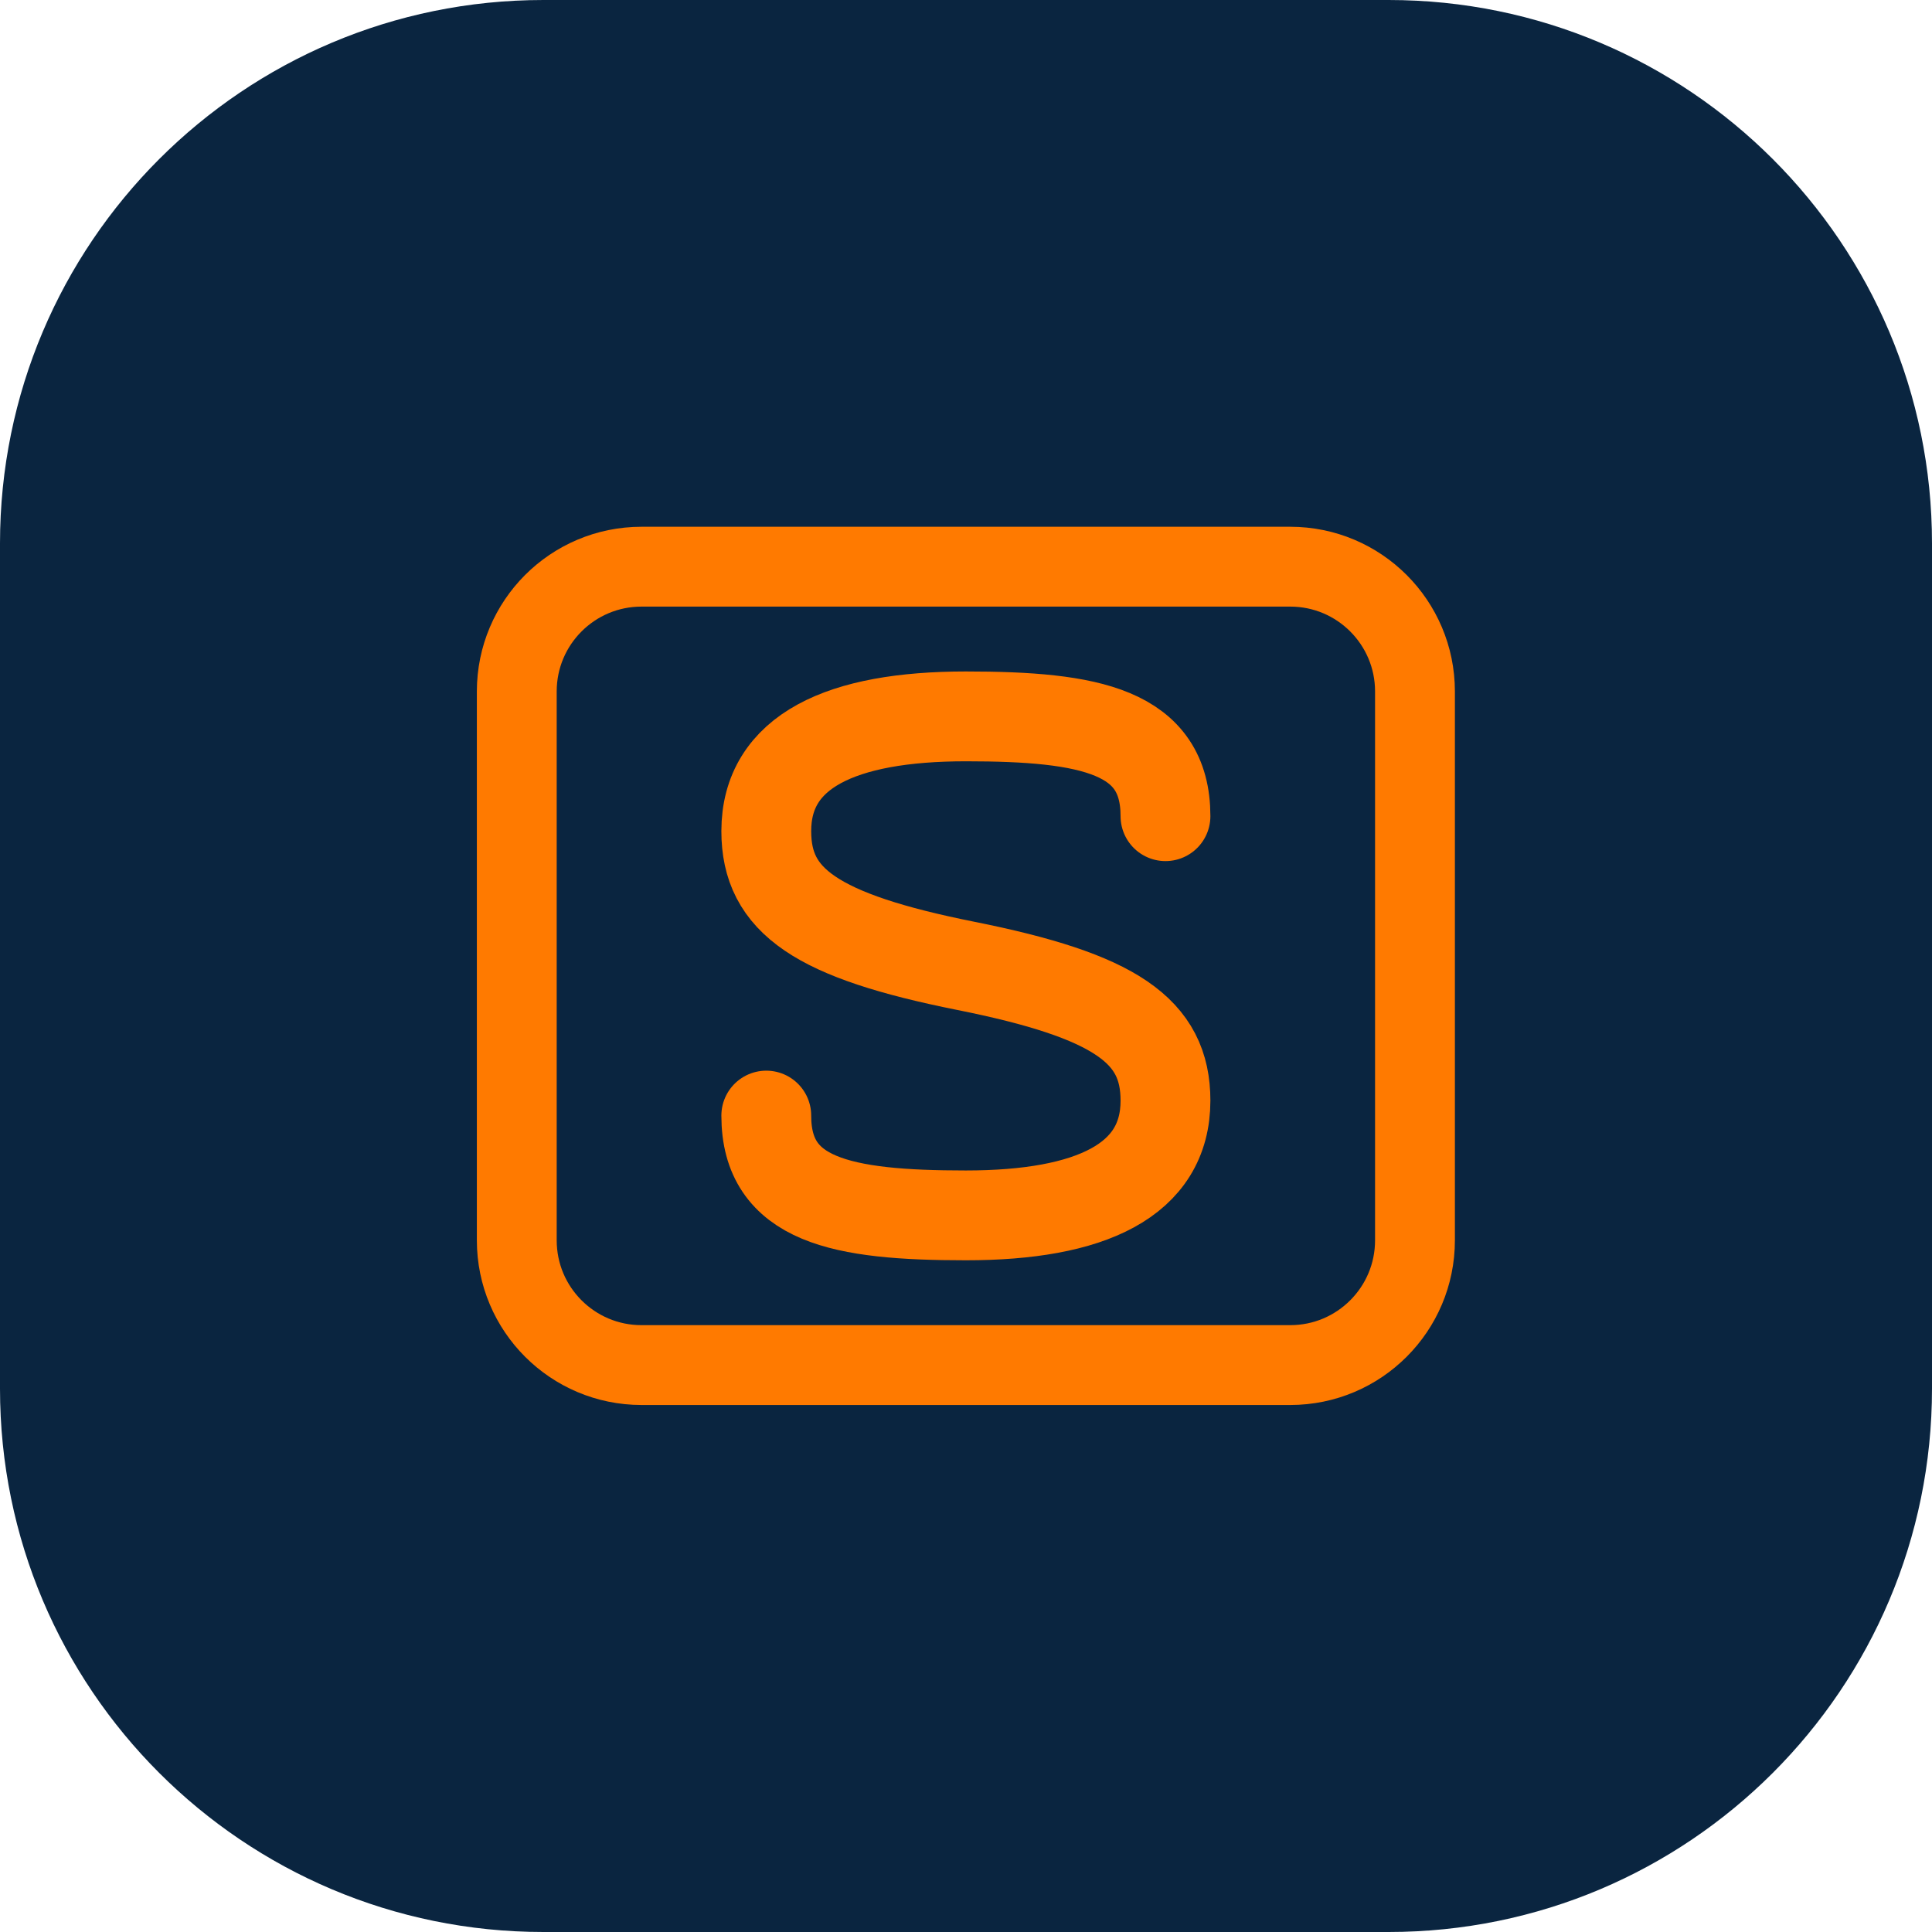
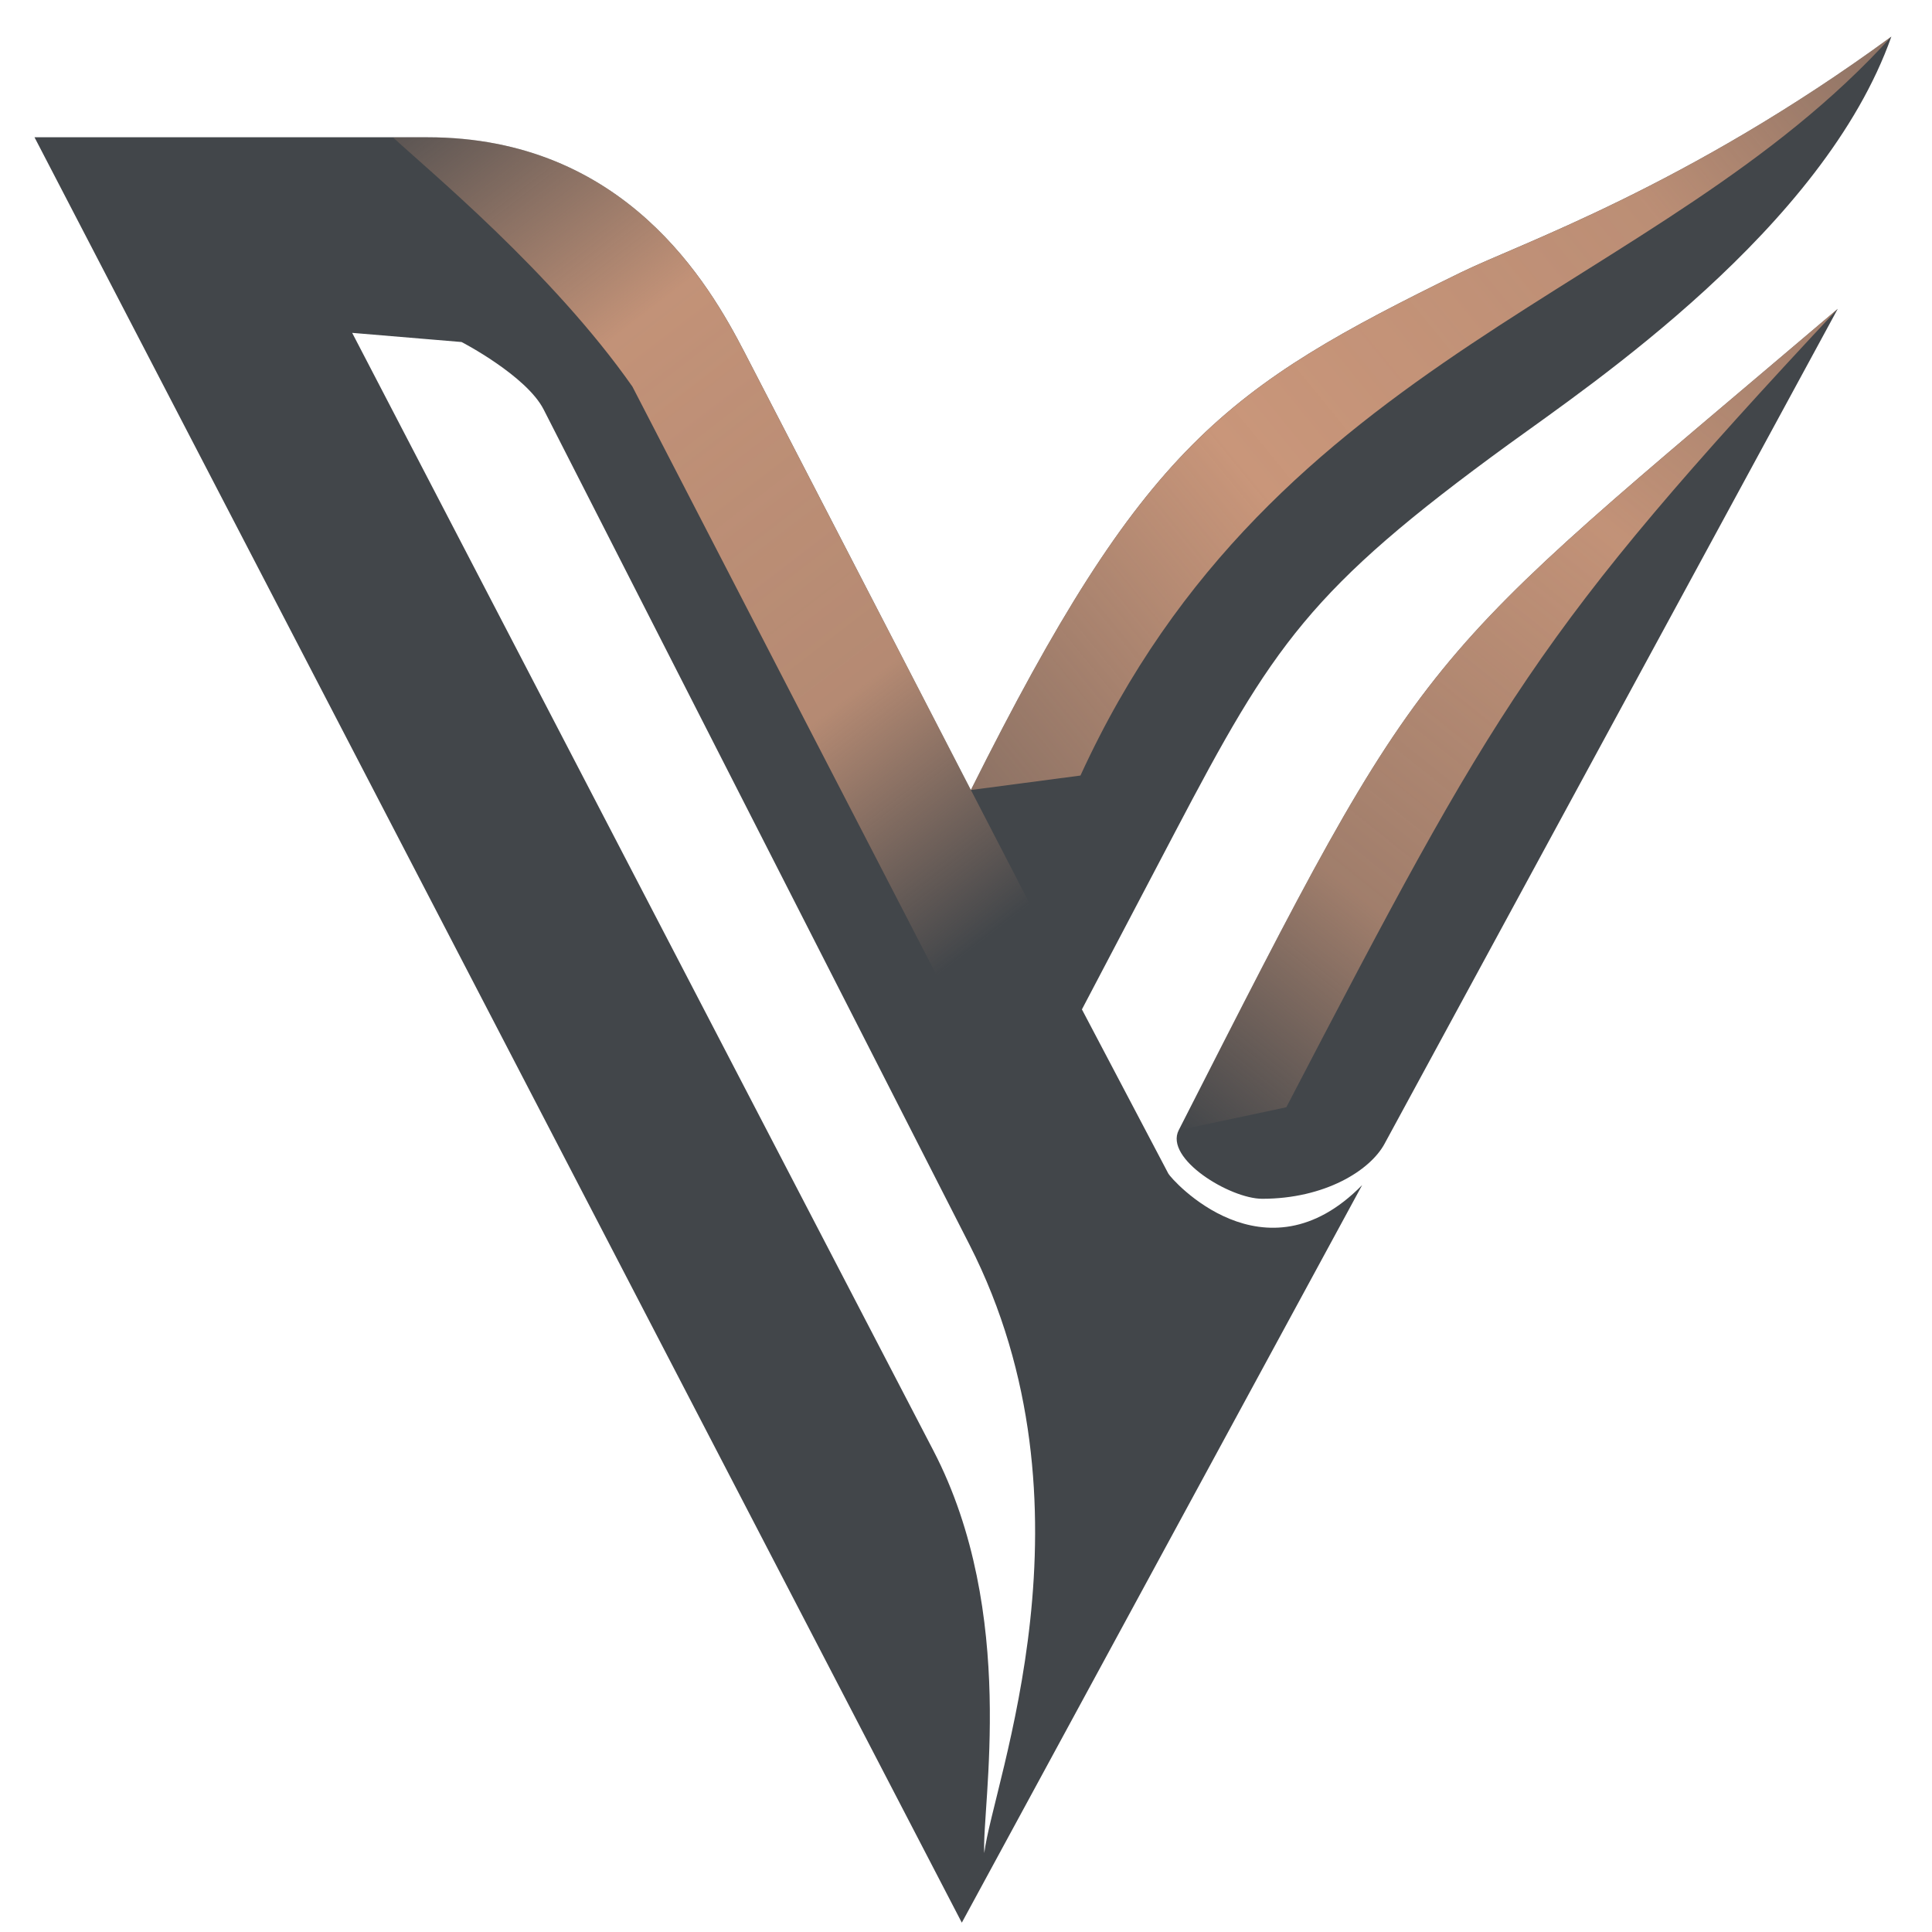
- <svg xmlns="http://www.w3.org/2000/svg" viewBox="0 0 64 64" role="img" aria-label="ESATIC SmartVote">
-   <rect width="64" height="64" rx="18" fill="#0A2540" />
-   <g transform="translate(12.16 12.16) scale(1.653)" fill="none" stroke="#FF7A00">
-     <rect x="3" y="4" width="18" height="16" rx="2.5" stroke-width="1.6" />
-     <path d="M16 9 C 16 7.3, 14.5 7, 12 7 C 9.5 7, 8 7.7, 8 9.3 C 8 10.7, 9 11.4, 12 12 C 15 12.6, 16 13.3, 16 14.7 C 16 16.3, 14.5 17, 12 17 C 9.5 17, 8 16.7, 8 15" stroke-width="1.8" stroke-linecap="round" />
+ <svg xmlns="http://www.w3.org/2000/svg" viewBox="-3.62 0.00 422.25 422.25" role="img" aria-label="ESATIC SmartVote">
+   <style>.s{fill:#42464a}.c{stop-color:#c9967a}@media (prefers-color-scheme:dark){.s{fill:#f3eee3}.c{stop-color:#d9a283}}</style>
+   <defs>
+     <linearGradient id="vx-band" gradientUnits="userSpaceOnUse" x1="84.8" y1="30.0" x2="238.0" y2="229.5">
+       <stop offset="0" class="c" stop-opacity="0.2" />
+       <stop offset="0.25" class="c" stop-opacity="0.95" />
+       <stop offset="0.62" class="c" stop-opacity="0.85" />
+       <stop offset="0.86" class="c" stop-opacity="0" />
+     </linearGradient>
+     <linearGradient id="vx-up" gradientUnits="userSpaceOnUse" x1="208.6" y1="172.7" x2="409.8" y2="8.0">
+       <stop offset="0" class="c" stop-opacity="0.55" />
+       <stop offset="0.35" class="c" stop-opacity="1" />
+       <stop offset="0.75" class="c" stop-opacity="0.9" />
+       <stop offset="1" class="c" stop-opacity="0.55" />
+     </linearGradient>
+     <linearGradient id="vx-low" gradientUnits="userSpaceOnUse" x1="254.0" y1="247.0" x2="398.0" y2="67.5">
+       <stop offset="0" class="c" stop-opacity="0" />
+       <stop offset="0.28" class="c" stop-opacity="0.7" />
+       <stop offset="0.7" class="c" stop-opacity="0.95" />
+       <stop offset="1" class="c" stop-opacity="0.7" />
+     </linearGradient>
+     <clipPath id="vx-clip">
+       <path fill-rule="evenodd" d="M3.92 30.00 L89.75 30.00 C132.93 30.00 151.36 62.04 159.10 77.00 L208.57 172.66 C246.33 97.14 264.08 84.81 315.75 59.50 C328.31 53.35 364.90 40.84 409.75 8.00 C394.92 49.91 343.95 84.13 326.25 97.00 C282.45 128.85 274.62 141.06 253.12 182.00 L232.84 220.61 L251.73 256.50 C252.40 257.77 272.73 280.79 294.09 259.00 L206.59 420.21 Z M73.35 72.75 L97.25 74.75 C97.30 74.75 111.44 82.12 115.20 89.50 L208.25 272.00 C237.47 329.31 213.36 389.56 211.50 405.00 C210.90 394.78 218.92 352.70 200.36 317.00 Z M398.03 67.50 L298.97 250.00 C295.79 255.87 285.85 262.00 272.25 262.00 C265.20 262.00 250.82 253.24 254.00 247.00 C309.55 138.01 304.32 147.16 398.03 67.50 Z" />
+     </clipPath>
+   </defs>
+   <path class="s" fill-rule="evenodd" d="M3.92 30.00 L89.75 30.00 C132.93 30.00 151.36 62.04 159.10 77.00 L208.57 172.66 C246.33 97.14 264.08 84.81 315.75 59.50 C328.31 53.35 364.90 40.84 409.75 8.00 C394.92 49.91 343.95 84.13 326.25 97.00 C282.45 128.85 274.62 141.06 253.12 182.00 L232.84 220.61 L251.73 256.50 C252.40 257.77 272.73 280.79 294.09 259.00 L206.59 420.21 Z M73.35 72.75 L97.25 74.75 C97.30 74.75 111.44 82.12 115.20 89.50 L208.25 272.00 C237.47 329.31 213.36 389.56 211.50 405.00 C210.90 394.78 218.92 352.70 200.36 317.00 Z M398.03 67.50 L298.97 250.00 C295.79 255.87 285.85 262.00 272.25 262.00 C265.20 262.00 250.82 253.24 254.00 247.00 C309.55 138.01 304.32 147.16 398.03 67.50 Z" />
+   <g clip-path="url(#vx-clip)">
+     <path fill="url(#vx-band)" d="M82.25 30.00 L89.75 30.00 C132.93 30.00 151.36 62.04 159.10 77.00 L237.98 229.50 L209.53 229.50 L134.60 84.50 C117.10 59.50 89.75 37.00 82.25 30.00 Z" />
+     <path fill="url(#vx-up)" d="M208.57 172.66 C246.33 97.14 264.08 84.81 315.75 59.50 C328.31 53.35 364.90 40.84 409.75 8.00 C358.93 64.18 274.84 77.11 232.52 169.50 Z" />
+     <path fill="url(#vx-low)" d="M254.00 247.00 C309.55 138.01 304.32 147.16 398.03 67.50 C332.26 137.83 323.27 154.14 277.51 242.00 Z" />
  </g>
</svg>
